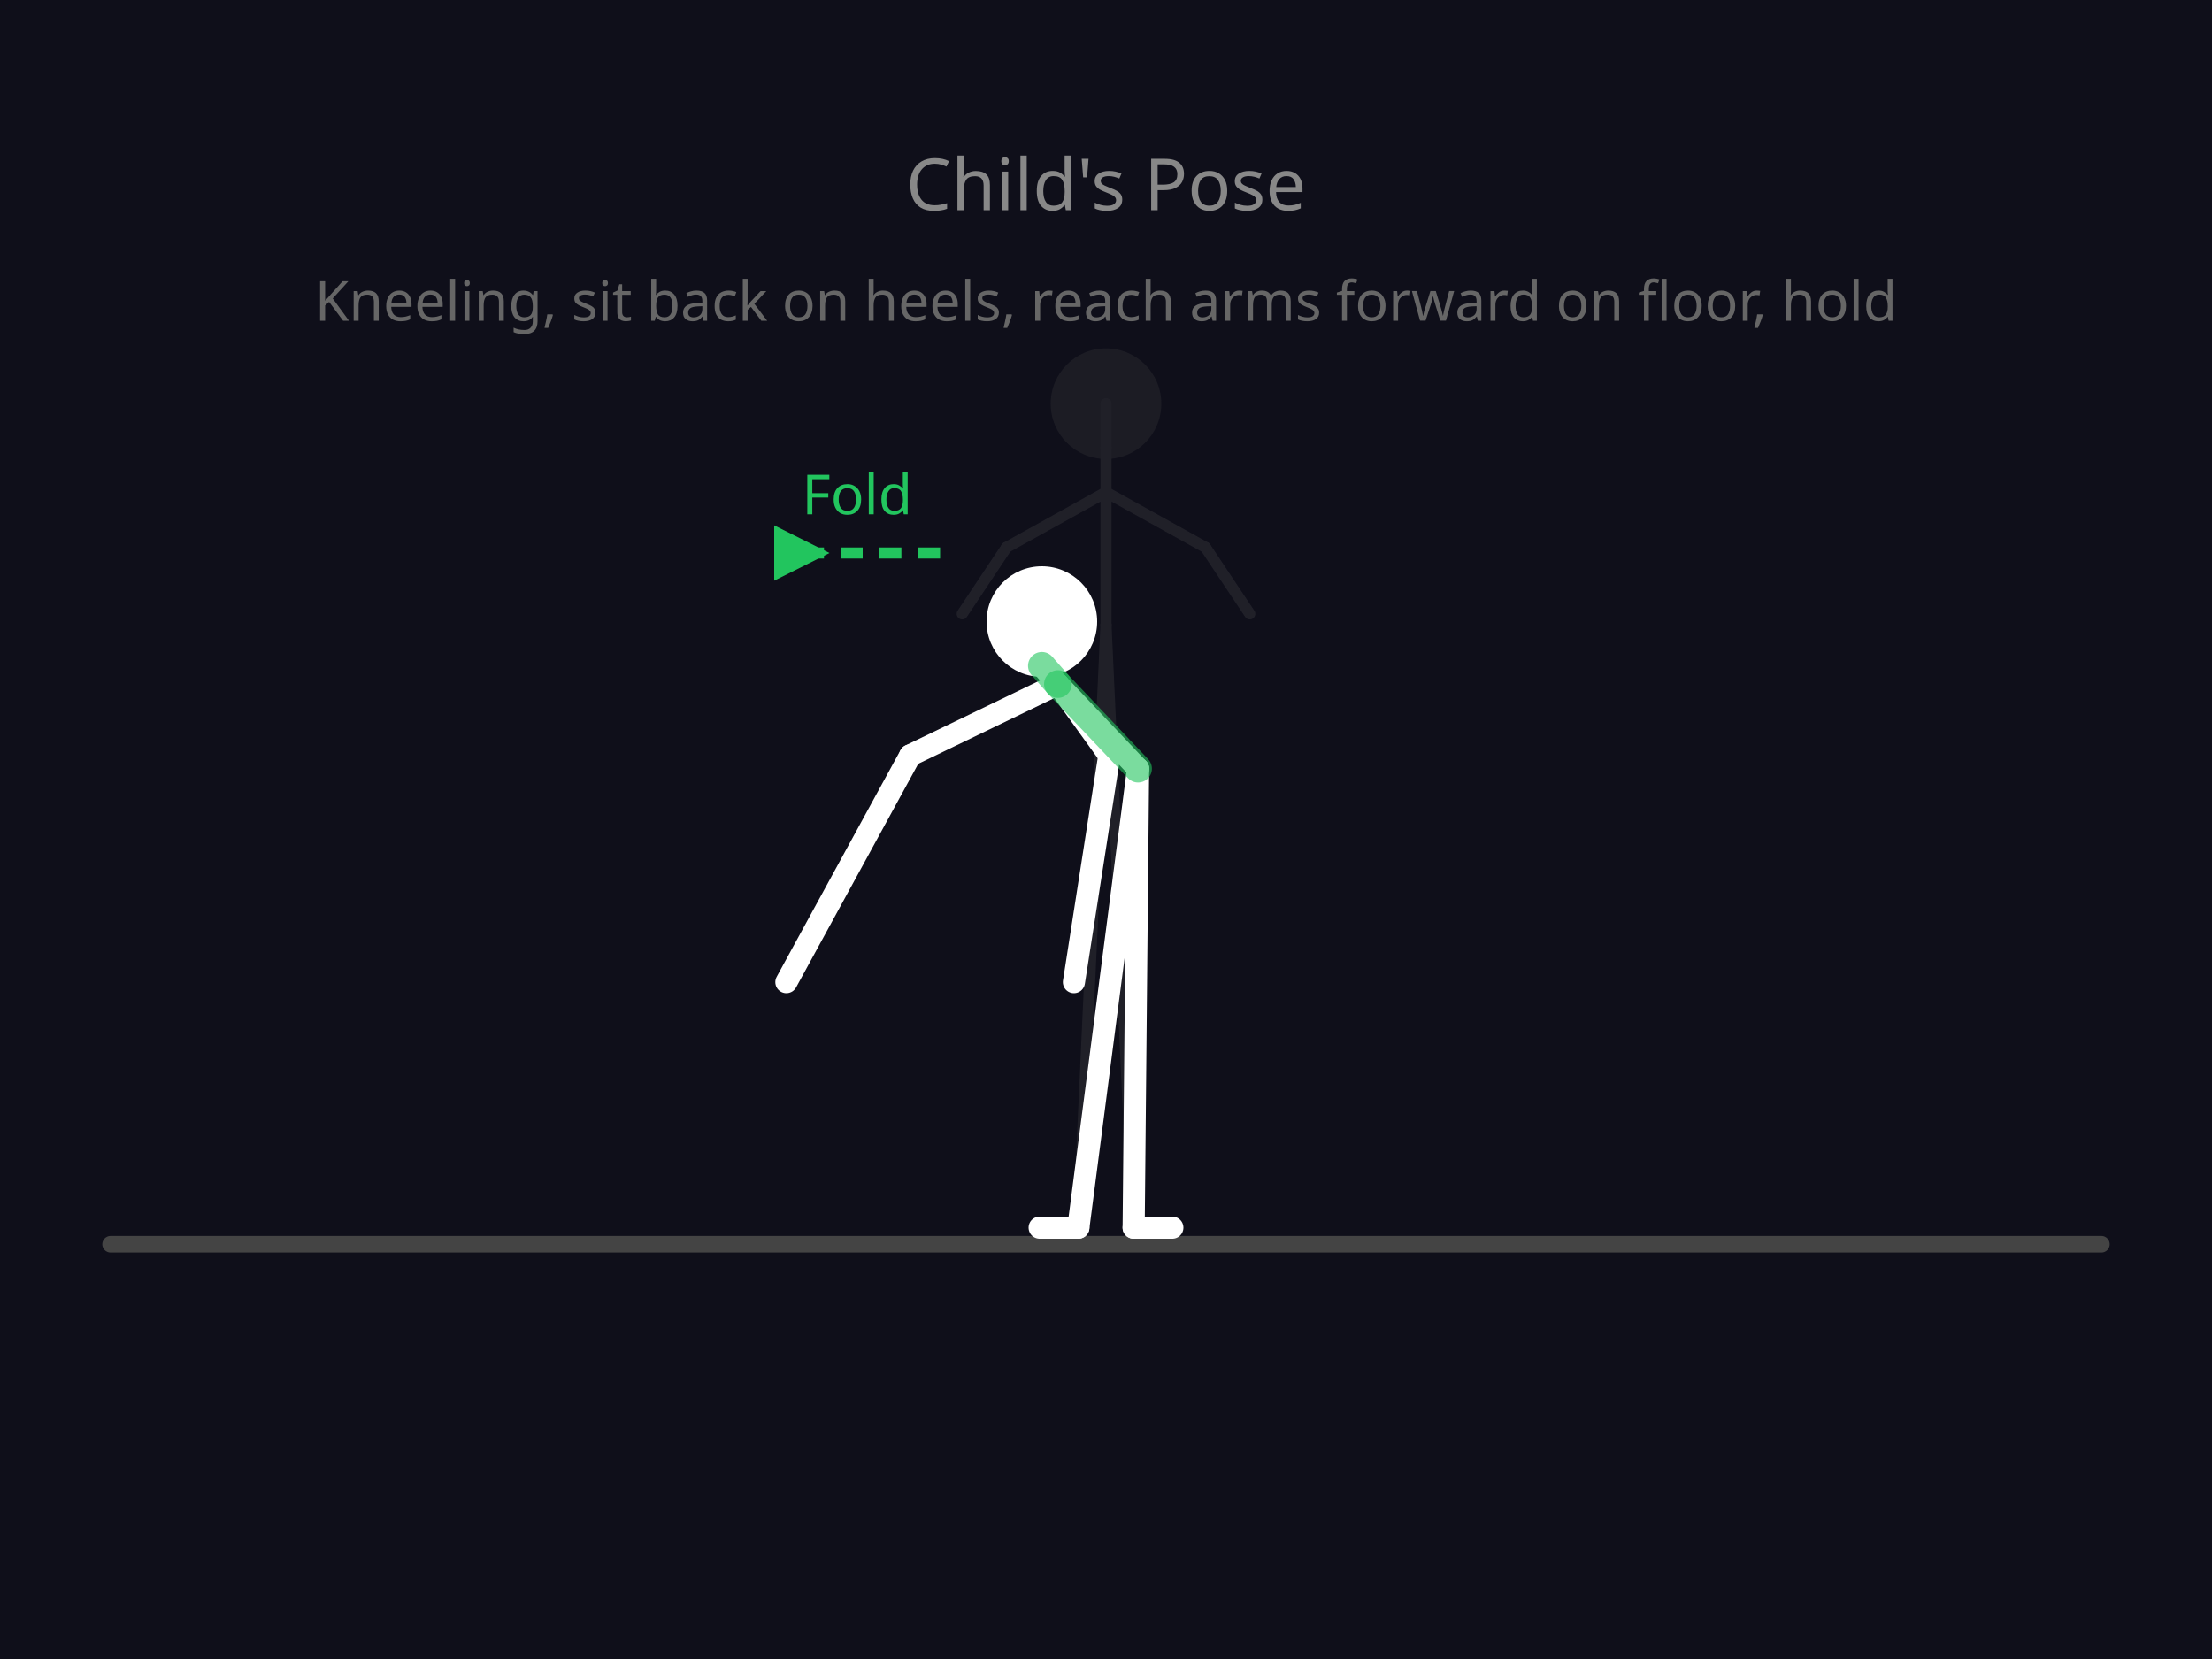
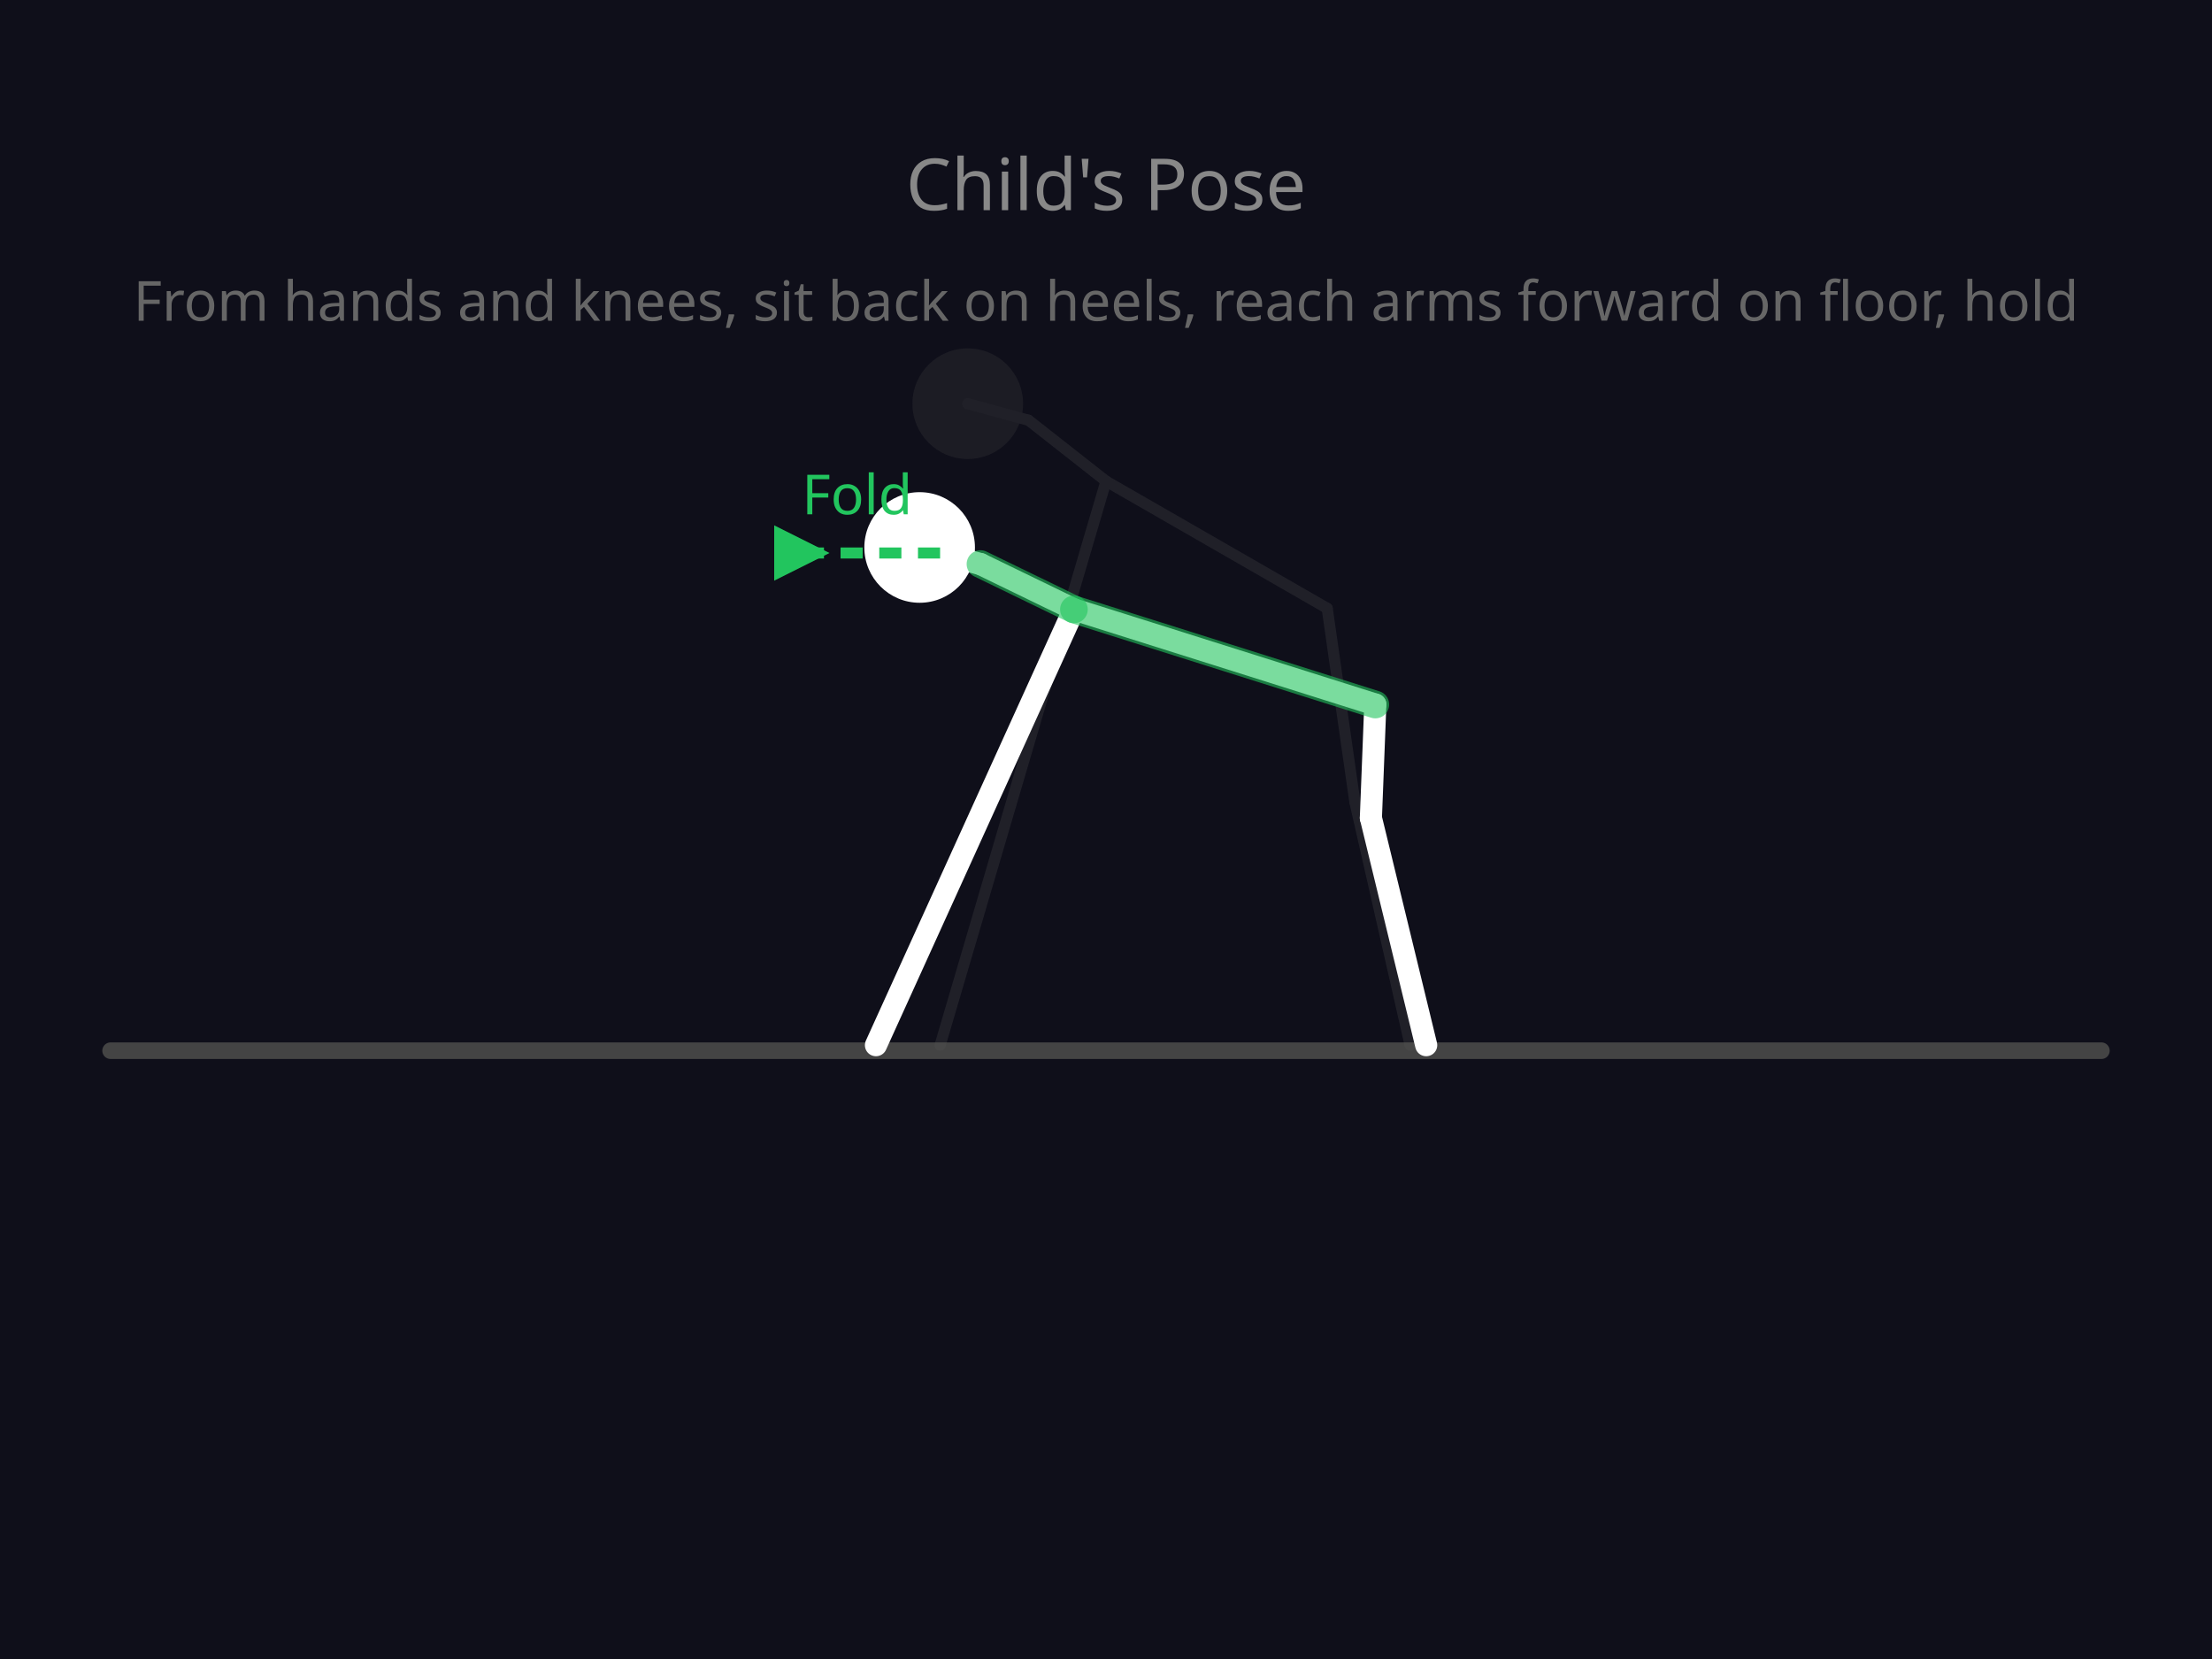
<svg xmlns="http://www.w3.org/2000/svg" viewBox="0 0 400 300">
  <rect width="400" height="300" fill="#0f0f1a" />
-   <line x1="20" y1="225" x2="380" y2="225" stroke="#444" stroke-width="3" stroke-linecap="round" />
+   <line x1="20" y1="190" x2="380" y2="190" stroke="#444" stroke-width="3" stroke-linecap="round" />
  <text x="200" y="38" fill="#888" font-size="13" font-family="sans-serif" text-anchor="middle">Child's Pose</text>
-   <text x="200" y="58" fill="#666" font-size="10" font-family="sans-serif" text-anchor="middle">Kneeling, sit back on heels, reach arms forward on floor, hold</text>
+   <text x="200" y="58" fill="#666" font-size="10" font-family="sans-serif" text-anchor="middle">From hands and knees, sit back on heels, reach arms forward on floor, hold</text>
  <g stroke="#555" stroke-width="2" fill="none" stroke-linecap="round" stroke-linejoin="round" opacity="0.25">
-     <circle cx="200" cy="73" r="10" fill="#444" stroke="none" />
-     <line x1="200" y1="73" x2="200" y2="81" />
-     <line x1="200" y1="81" x2="200" y2="89" />
-     <line x1="200" y1="89" x2="200" y2="113" />
-     <line x1="200" y1="89" x2="182" y2="99" />
-     <line x1="182" y1="99" x2="174" y2="111" />
-     <line x1="200" y1="89" x2="218" y2="99" />
-     <line x1="218" y1="99" x2="226" y2="111" />
-     <line x1="200" y1="113" x2="195" y2="222" />
-     <line x1="195" y1="222" x2="188" y2="222" />
-     <line x1="200" y1="113" x2="205" y2="222" />
-     <line x1="205" y1="222" x2="212" y2="222" />
+     <circle cx="175" cy="73" r="10" fill="#444" stroke="none" />
+     <line x1="175" y1="73" x2="186" y2="76" />
+     <line x1="186" y1="76" x2="200" y2="87" />
+     <line x1="200" y1="87" x2="240" y2="110" />
+     <line x1="200" y1="87" x2="170" y2="189" />
+     <line x1="240" y1="110" x2="245" y2="145" />
+     <line x1="245" y1="145" x2="255" y2="189" />
  </g>
  <g stroke="#FFF" stroke-width="4" fill="none" stroke-linecap="round" stroke-linejoin="round">
-     <circle cx="188.4" cy="112.4" r="10" fill="#FFF" stroke="none" />
-     <line x1="188.4" y1="112.4" x2="188.4" y2="120.4" />
-     <line x1="188.4" y1="120.4" x2="191.3" y2="123.7" />
-     <line x1="191.3" y1="123.7" x2="205.8" y2="139" />
-     <line x1="191.3" y1="123.7" x2="164.6" y2="136.6" />
-     <line x1="164.6" y1="136.6" x2="142.2" y2="177.6" />
-     <line x1="191.3" y1="123.7" x2="200.6" y2="136.6" />
-     <line x1="200.6" y1="136.6" x2="194.2" y2="177.6" />
-     <line x1="205.8" y1="139" x2="195" y2="222" />
-     <line x1="195" y1="222" x2="188" y2="222" />
-     <line x1="205.8" y1="139" x2="205" y2="222" />
-     <line x1="205" y1="222" x2="212" y2="222" />
-     <line x1="188.4" y1="120.4" x2="191.3" y2="123.7" stroke="#22C55E" stroke-width="5" opacity="0.6" />
-     <line x1="191.3" y1="123.7" x2="205.8" y2="139" stroke="#22C55E" stroke-width="5" opacity="0.6" />
+     <circle cx="166.3" cy="99" r="10" fill="#FFF" stroke="none" />
+     <line x1="166.3" y1="99" x2="177.3" y2="102" />
+     <line x1="177.3" y1="102" x2="194.2" y2="110.2" />
+     <line x1="194.2" y1="110.2" x2="248.7" y2="127.4" />
+     <line x1="194.2" y1="110.2" x2="158.4" y2="189" />
+     <line x1="248.7" y1="127.4" x2="247.9" y2="147.9" />
+     <line x1="247.9" y1="147.9" x2="257.9" y2="189" />
+     <line x1="177.3" y1="102" x2="194.2" y2="110.2" stroke="#22C55E" stroke-width="5" opacity="0.6" />
+     <line x1="194.2" y1="110.2" x2="248.7" y2="127.4" stroke="#22C55E" stroke-width="5" opacity="0.6" />
  </g>
  <line x1="170" y1="100" x2="140" y2="100" stroke="#22C55E" stroke-width="2" stroke-dasharray="4,3" />
  <polygon points="140,95 150,100 140,105" fill="#22C55E" />
  <text x="155" y="93" fill="#22C55E" font-size="10" text-anchor="middle" font-family="sans-serif">Fold</text>
</svg>
